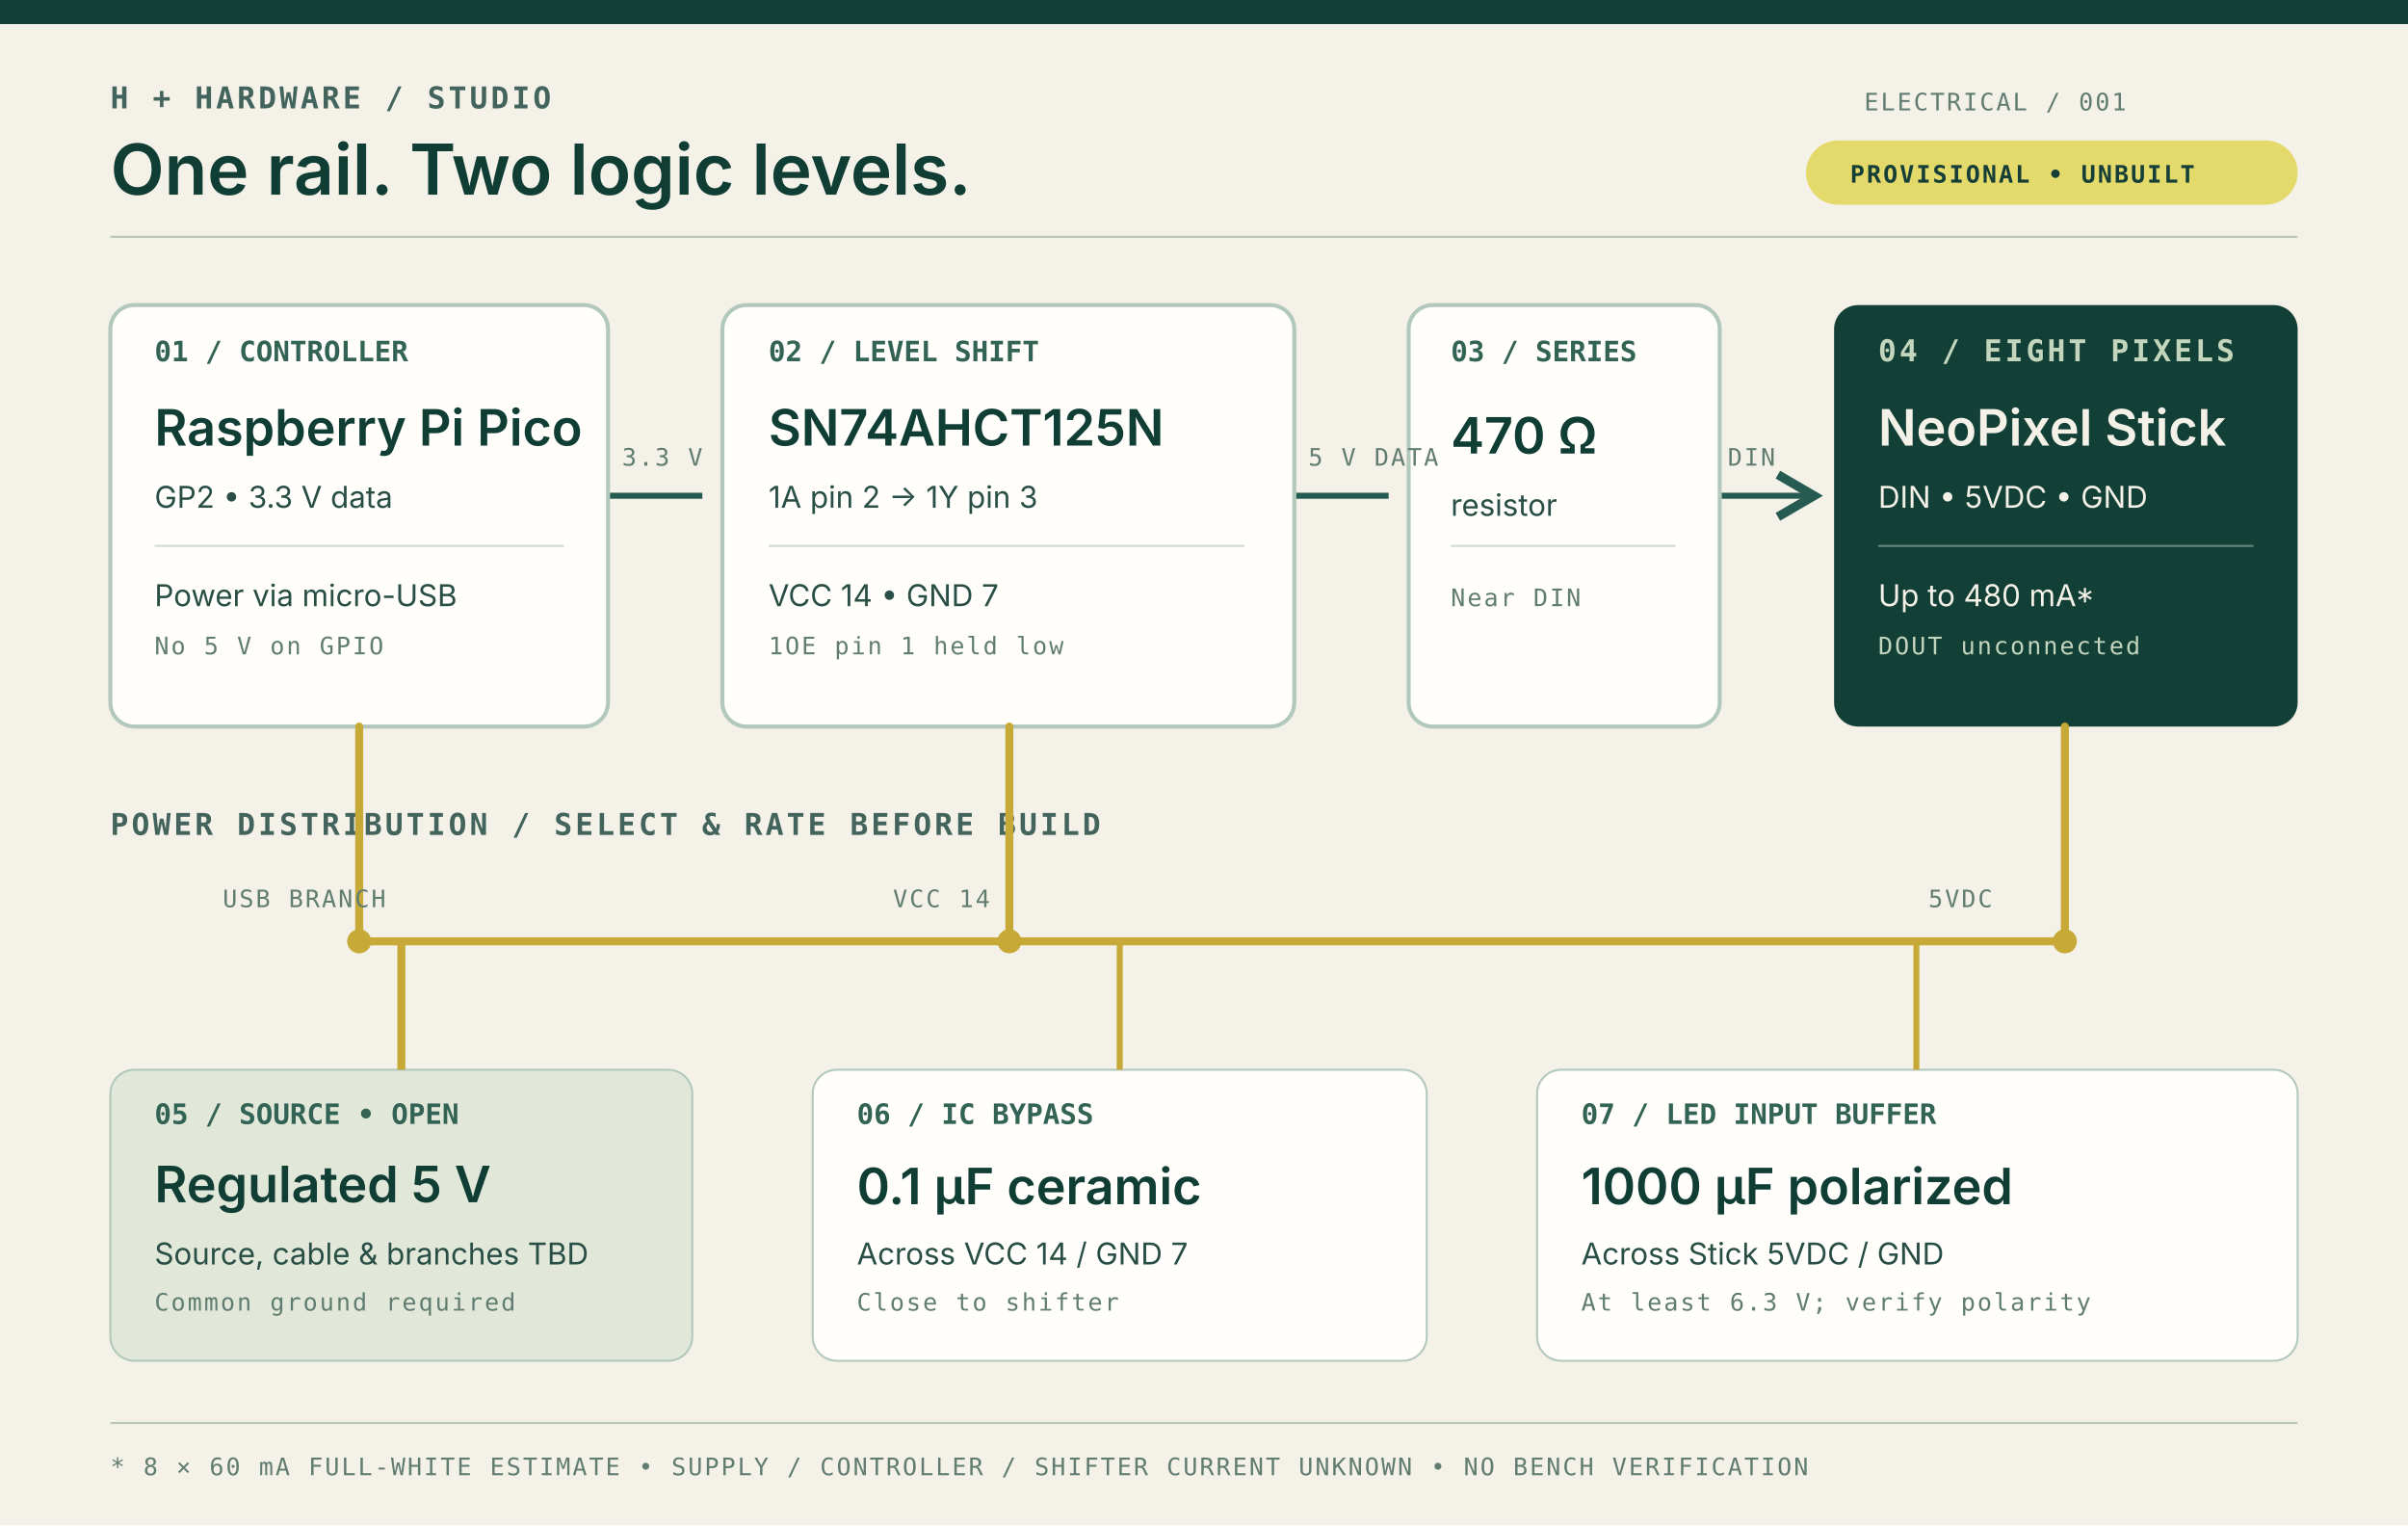
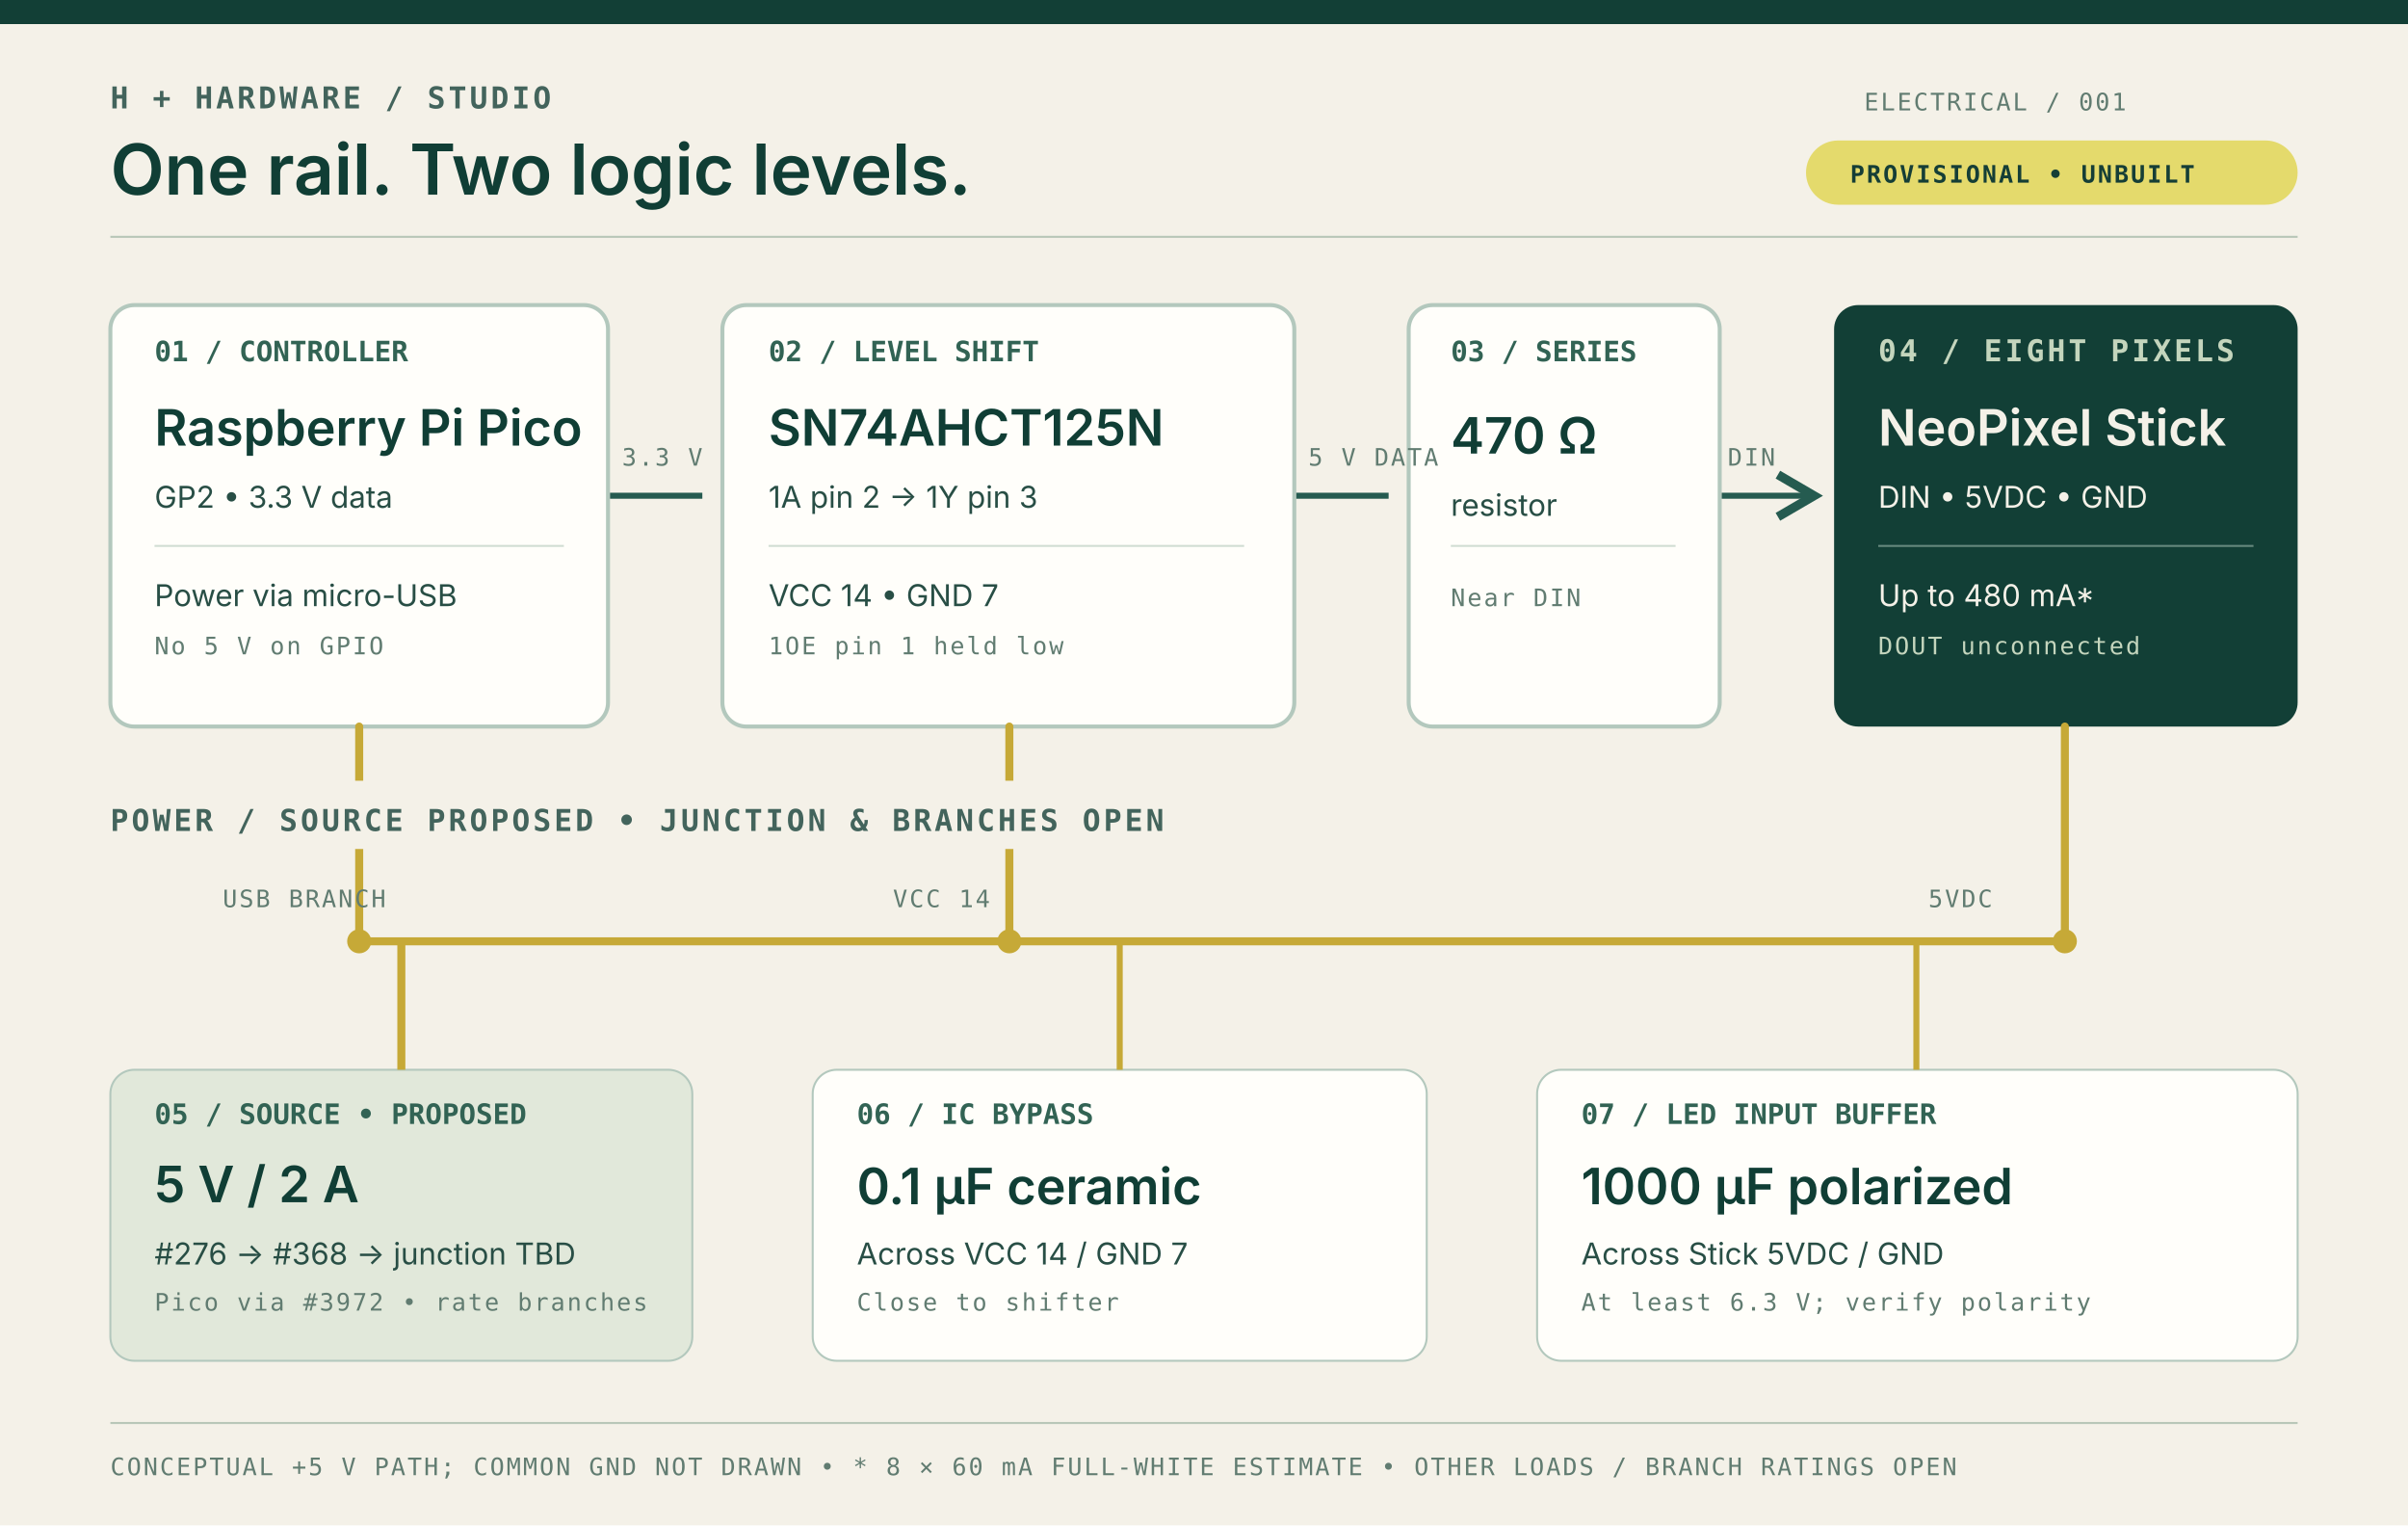
<svg xmlns="http://www.w3.org/2000/svg" width="1200" height="760" viewBox="0 0 1200 760" role="img" aria-labelledby="title desc">
  <defs>
    <marker id="arrow" markerWidth="9" markerHeight="9" refX="7" refY="4.5" orient="auto">
      <path d="M1 1L7 4.5L1 8" fill="none" stroke="#255b50" stroke-width="1.5" />
    </marker>
    <style>
      .label{font:700 15px ui-monospace,SFMono-Regular,Menlo,monospace;letter-spacing:1.5px;fill:#43645c}.tiny{font:12px ui-monospace,SFMono-Regular,Menlo,monospace;letter-spacing:1px;fill:#617c71}.body{font:15px system-ui,-apple-system,sans-serif;fill:#284e45}.heading{font:600 25px system-ui,-apple-system,sans-serif;fill:#103e35}.hero{font:600 35px system-ui,-apple-system,sans-serif;fill:#103e35}.number{font:700 14px ui-monospace,SFMono-Regular,Menlo,monospace;fill:#326354}.white{fill:#f4f1e8}
    </style>
  </defs>
  <rect width="1200" height="760" fill="#f4f1e8" />
  <path d="M0 0H1200V12H0Z" fill="#123f36" />
  <text x="55" y="54" class="label">H + HARDWARE / STUDIO</text>
  <text x="55" y="97" class="hero">One rail. Two logic levels.</text>
  <text x="929" y="55" class="tiny">ELECTRICAL / 001</text>
  <rect x="900" y="70" width="245" height="32" rx="16" fill="#e4da6c" />
  <text x="922" y="91" class="tiny" style="fill:#153e36;font-weight:700">PROVISIONAL • UNBUILT</text>
  <line x1="55" y1="118" x2="1145" y2="118" stroke="#b7c6b7" />
  <rect x="55" y="152" width="248" height="210" rx="12" fill="#fffefa" stroke="#b3c8bd" stroke-width="2" />
  <text x="77" y="180" class="number">01 / CONTROLLER</text>
  <text x="77" y="222" class="heading">Raspberry Pi Pico</text>
  <text x="77" y="253" class="body">GP2 • 3.3 V data</text>
  <line x1="77" y1="272" x2="281" y2="272" stroke="#d1ddd3" />
  <text x="77" y="302" class="body">Power via micro-USB</text>
  <text x="77" y="326" class="tiny">No 5 V on GPIO</text>
  <rect x="360" y="152" width="285" height="210" rx="12" fill="#fffefa" stroke="#b3c8bd" stroke-width="2" />
  <text x="383" y="180" class="number">02 / LEVEL SHIFT</text>
  <text x="383" y="222" class="heading">SN74AHCT125N</text>
  <text x="383" y="253" class="body">1A pin 2 → 1Y pin 3</text>
  <line x1="383" y1="272" x2="620" y2="272" stroke="#d1ddd3" />
  <text x="383" y="302" class="body">VCC 14 • GND 7</text>
  <text x="383" y="326" class="tiny">1OE pin 1 held low</text>
  <rect x="702" y="152" width="155" height="210" rx="12" fill="#fffefa" stroke="#b3c8bd" stroke-width="2" />
  <text x="723" y="180" class="number">03 / SERIES</text>
  <text x="723" y="226" class="heading">470 Ω</text>
  <text x="723" y="257" class="body">resistor</text>
  <line x1="723" y1="272" x2="835" y2="272" stroke="#d1ddd3" />
  <text x="723" y="302" class="tiny">Near DIN</text>
  <rect x="914" y="152" width="231" height="210" rx="12" fill="#123f36" />
  <text x="936" y="180" class="label" style="fill:#c4d5bd">04 / EIGHT PIXELS</text>
  <text x="936" y="222" class="heading white">NeoPixel Stick</text>
  <text x="936" y="253" class="body white">DIN • 5VDC • GND</text>
  <line x1="936" y1="272" x2="1123" y2="272" stroke="#65887d" />
  <text x="936" y="302" class="body white">Up to 480 mA*</text>
  <text x="936" y="326" class="tiny" style="fill:#c4d5bd">DOUT unconnected</text>
  <path d="M304 247H350M646 247H692M858 247H904" fill="none" stroke="#255b50" stroke-width="3" marker-end="url(#arrow)" />
  <text x="310" y="232" class="tiny">3.3 V</text>
  <text x="652" y="232" class="tiny">5 V DATA</text>
  <text x="861" y="232" class="tiny">DIN</text>
-   <text x="55" y="416" class="label">POWER DISTRIBUTION / SELECT &amp; RATE BEFORE BUILD</text>
  <path d="M179 362V469M503 362V469M1029 362V469M179 469H1029" fill="none" stroke="#c6a937" stroke-width="4" stroke-linecap="round" />
  <circle cx="179" cy="469" r="6" fill="#c6a937" />
  <circle cx="503" cy="469" r="6" fill="#c6a937" />
  <circle cx="1029" cy="469" r="6" fill="#c6a937" />
+   <rect x="55" y="389" width="730" height="34" fill="#f4f1e8" />
+   <text x="55" y="414" class="label">POWER / SOURCE PROPOSED • JUNCTION &amp; BRANCHES OPEN</text>
  <text x="111" y="452" class="tiny">USB BRANCH</text>
  <text x="445" y="452" class="tiny">VCC 14</text>
  <text x="961" y="452" class="tiny">5VDC</text>
  <rect x="55" y="533" width="290" height="145" rx="12" fill="#e1e8da" stroke="#b3c8bd" />
-   <text x="77" y="560" class="number">05 / SOURCE • OPEN</text>
-   <text x="77" y="599" class="heading">Regulated 5 V</text>
-   <text x="77" y="630" class="body">Source, cable &amp; branches TBD</text>
-   <text x="77" y="653" class="tiny">Common ground required</text>
+   <text x="77" y="560" class="number">05 / SOURCE • PROPOSED</text>
+   <text x="77" y="599" class="heading">5 V / 2 A</text>
+   <text x="77" y="630" class="body">#276 → #368 → junction TBD</text>
+   <text x="77" y="653" class="tiny">Pico via #3972 • rate branches</text>
  <path d="M200 533V469" fill="none" stroke="#c6a937" stroke-width="4" />
  <rect x="405" y="533" width="306" height="145" rx="12" fill="#fffefa" stroke="#b3c8bd" />
  <text x="427" y="560" class="number">06 / IC BYPASS</text>
  <text x="427" y="600" class="heading">0.1 µF ceramic</text>
  <text x="427" y="630" class="body">Across VCC 14 / GND 7</text>
  <text x="427" y="653" class="tiny">Close to shifter</text>
  <path d="M558 533V469" fill="none" stroke="#c6a937" stroke-width="3" />
  <rect x="766" y="533" width="379" height="145" rx="12" fill="#fffefa" stroke="#b3c8bd" />
  <text x="788" y="560" class="number">07 / LED INPUT BUFFER</text>
  <text x="788" y="600" class="heading">1000 µF polarized</text>
  <text x="788" y="630" class="body">Across Stick 5VDC / GND</text>
  <text x="788" y="653" class="tiny">At least 6.3 V; verify polarity</text>
  <path d="M955 533V469" fill="none" stroke="#c6a937" stroke-width="3" />
  <line x1="55" y1="709" x2="1145" y2="709" stroke="#b7c6b7" />
-   <text x="55" y="735" class="tiny">* 8 × 60 mA FULL-WHITE ESTIMATE • SUPPLY / CONTROLLER / SHIFTER CURRENT UNKNOWN • NO BENCH VERIFICATION</text>
+   <text x="55" y="735" class="tiny">CONCEPTUAL +5 V PATH; COMMON GND NOT DRAWN • * 8 × 60 mA FULL-WHITE ESTIMATE • OTHER LOADS / BRANCH RATINGS OPEN</text>
</svg>
